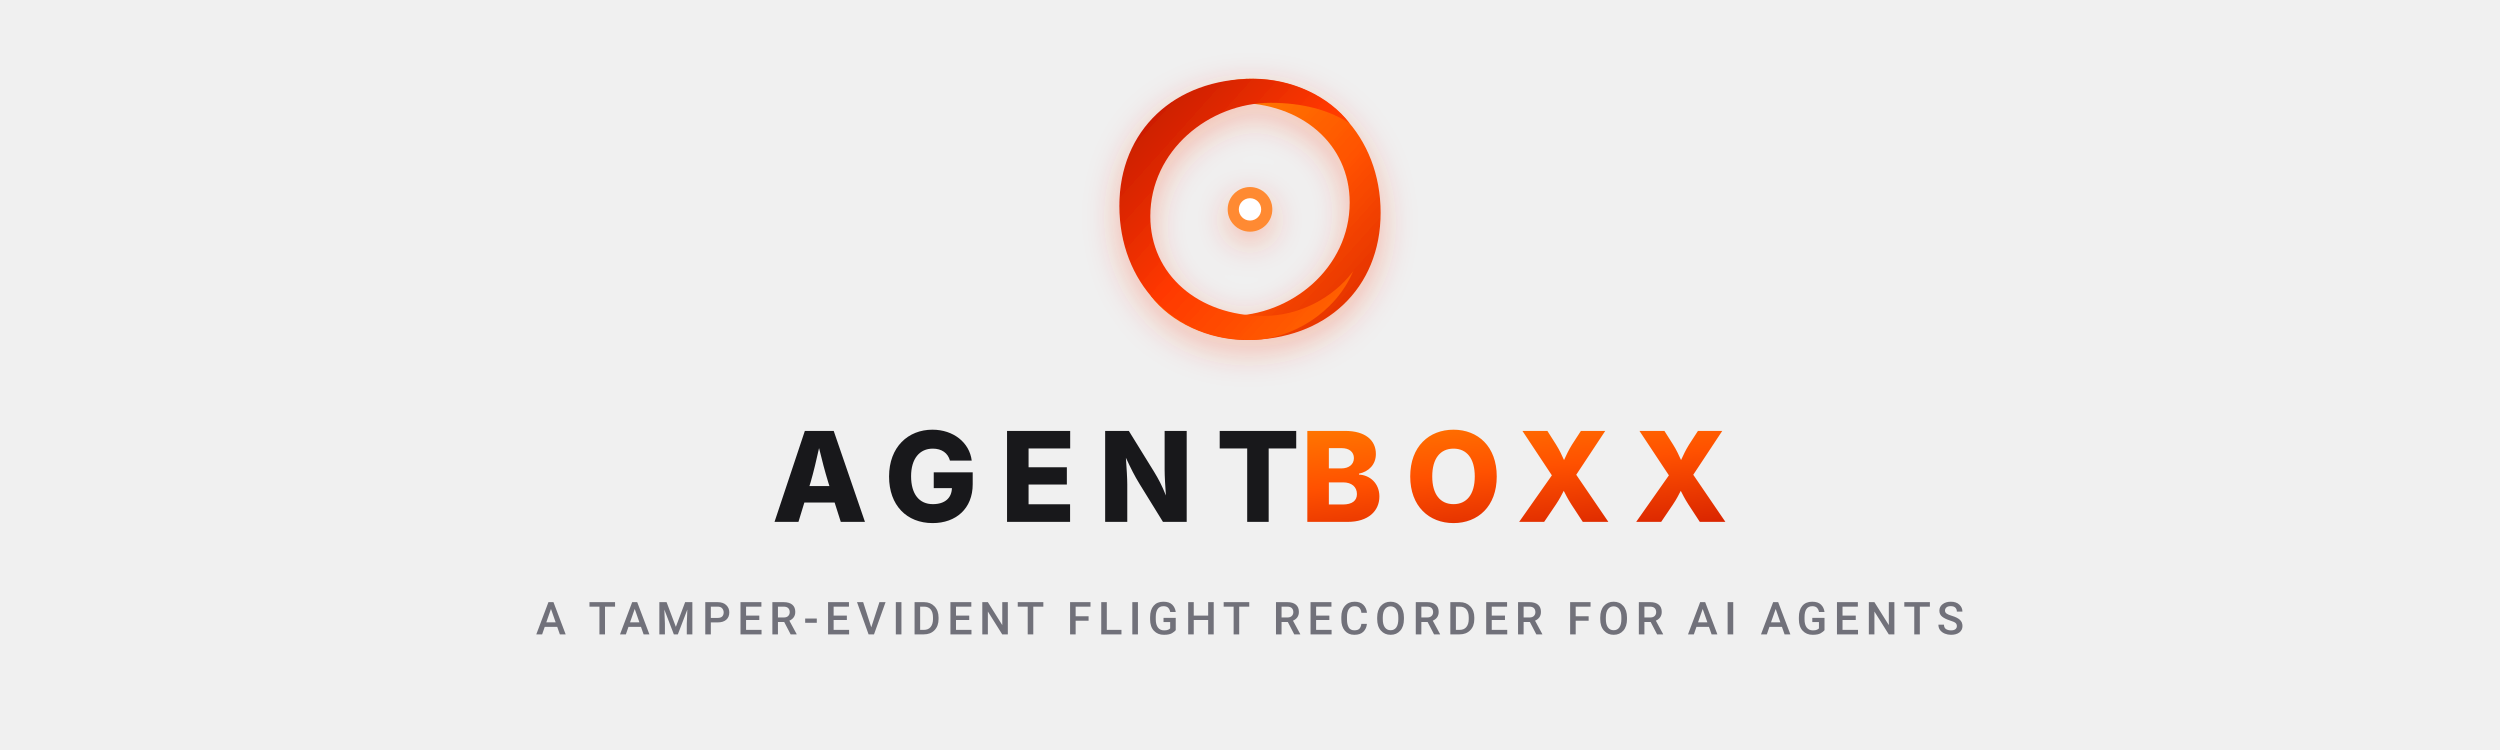
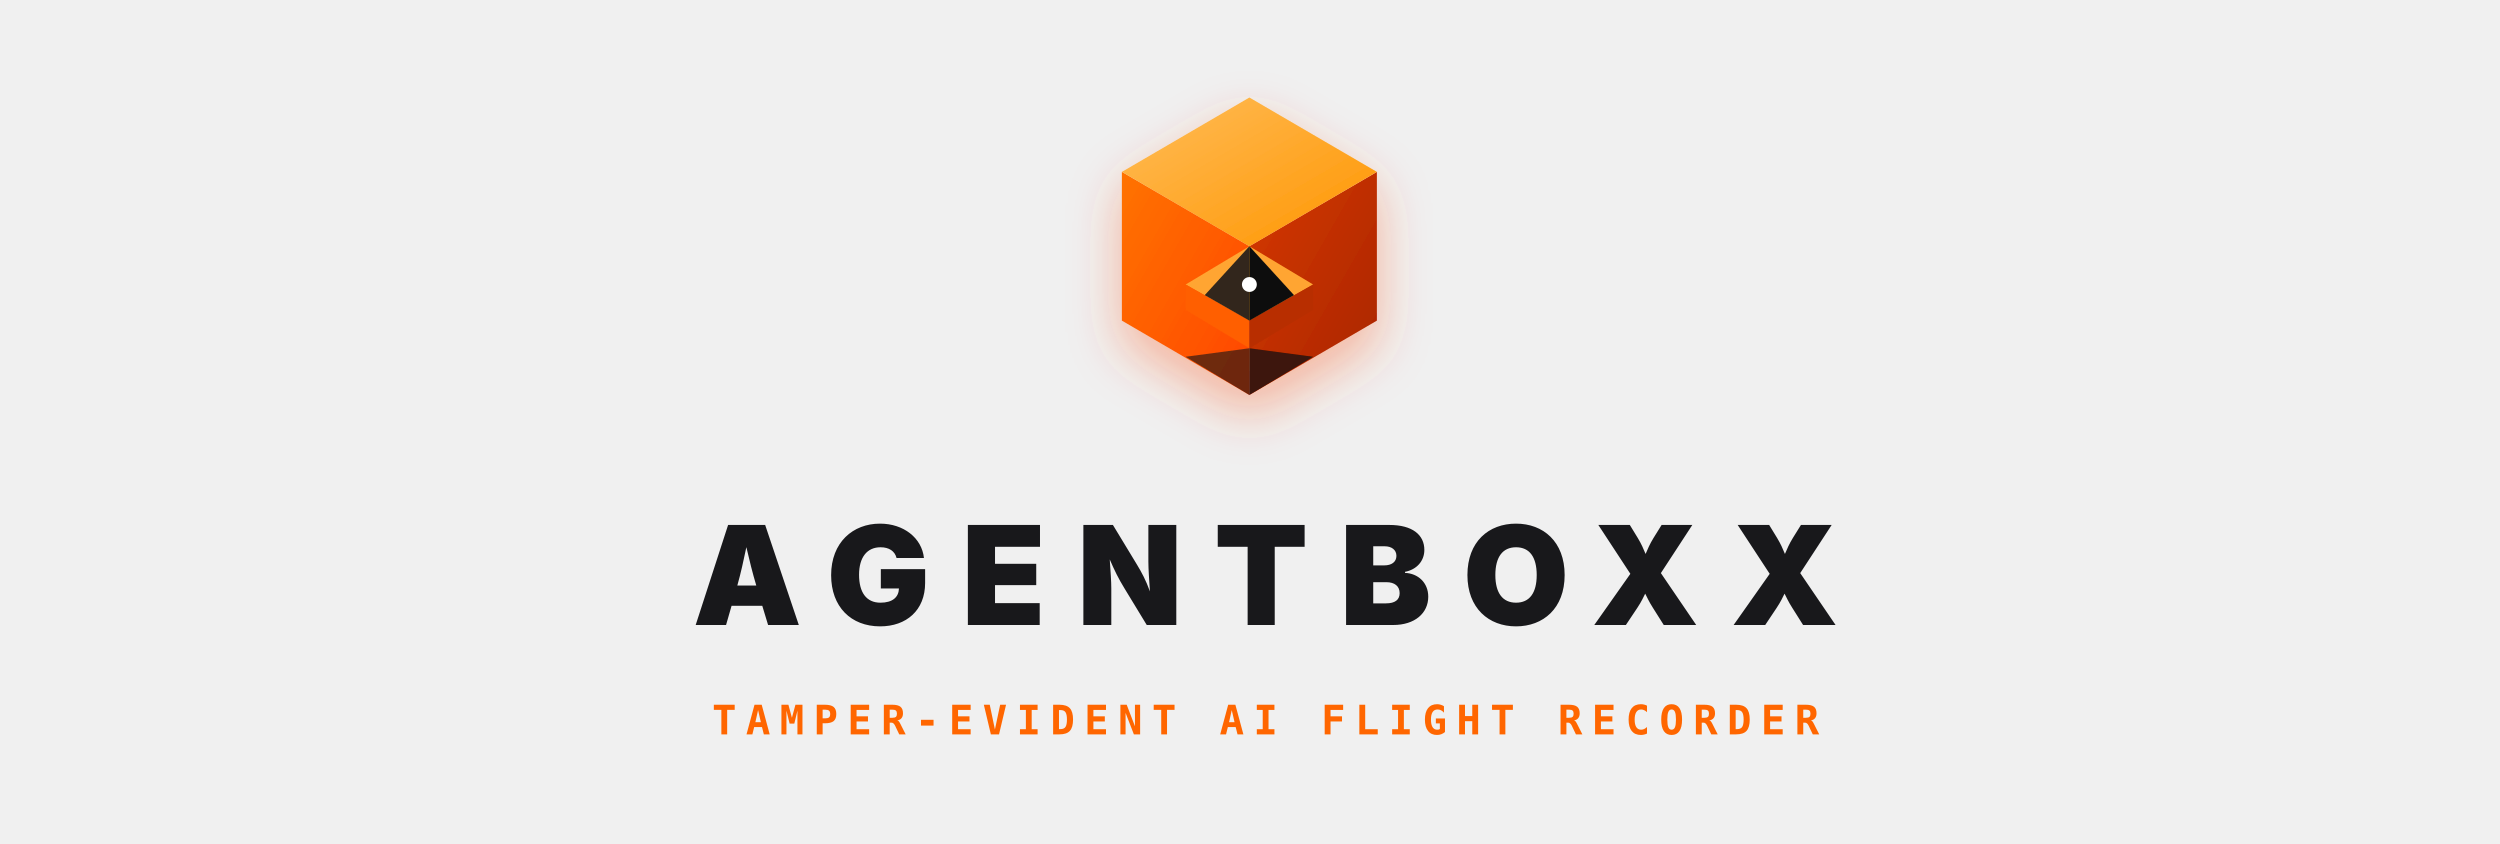
- <svg xmlns="http://www.w3.org/2000/svg" viewBox="0 0 800 240" width="100%" height="100%">
+ <svg xmlns="http://www.w3.org/2000/svg" viewBox="0 0 800 270" width="100%" height="100%">
  <defs>
-     <linearGradient id="bGrad1" x1="0%" y1="0%" x2="100%" y2="100%">
-       <stop offset="0%" stop-color="#FF9500" />
-       <stop offset="60%" stop-color="#FF5100" />
-       <stop offset="100%" stop-color="#D92400" />
+     <linearGradient id="bTop" x1="0%" y1="0%" x2="100%" y2="100%">
+       <stop offset="0%" stop-color="#FFBD59" />
+       <stop offset="100%" stop-color="#FF9500" />
    </linearGradient>
-     <linearGradient id="bGrad2" x1="100%" y1="100%" x2="0%" y2="0%">
-       <stop offset="0%" stop-color="#FF6A00" />
-       <stop offset="50%" stop-color="#FF3800" />
-       <stop offset="100%" stop-color="#B81400" />
+     <linearGradient id="bLeft" x1="0%" y1="0%" x2="100%" y2="100%">
+       <stop offset="0%" stop-color="#FF7300" />
+       <stop offset="100%" stop-color="#FF4500" />
    </linearGradient>
-     <filter id="bShadow" x="-20%" y="-20%" width="140%" height="140%">
-       <feDropShadow dx="0" dy="6" stdDeviation="10" flood-color="#FF3800" flood-opacity="0.32" />
+     <linearGradient id="bRight" x1="0%" y1="0%" x2="100%" y2="100%">
+       <stop offset="0%" stop-color="#D63800" />
+       <stop offset="100%" stop-color="#A82500" />
+     </linearGradient>
+     <filter id="bCubeShadow" x="-25%" y="-25%" width="150%" height="150%">
+       <feDropShadow dx="0" dy="10" stdDeviation="12" flood-color="#FF4500" flood-opacity="0.35" />
    </filter>
  </defs>
  <style>
-     .brand-main {
+     .brand-title {
      font-family: -apple-system, BlinkMacSystemFont, 'Segoe UI', 'Inter', Roboto, sans-serif;
-       font-weight: 800;
-       font-size: 40px;
-       letter-spacing: 7px;
+       font-weight: 900;
+       font-size: 44px;
+       letter-spacing: 10px;
      fill: #18181B;
    }
-     .brand-accent {
-       fill: url(#bGrad1);
-     }
-     .sub-brand {
-       font-family: -apple-system, BlinkMacSystemFont, 'Segoe UI', Roboto, sans-serif;
-       font-weight: 500;
-       font-size: 14.5px;
-       letter-spacing: 2px;
-       fill: #71717A;
+     .brand-sub {
+       font-family: 'SF Mono', 'Fira Code', 'Roboto Mono', Menlo, monospace;
+       font-weight: 600;
+       font-size: 13px;
+       letter-spacing: 3px;
+       fill: #FF6600;
    }

    @media (prefers-color-scheme: dark) {
-       .brand-main { fill: #FAFAFA; }
-       .sub-brand  { fill: #A1A1AA; }
+       .brand-title { fill: #FFFFFF; }
    }
  </style>
-   <g transform="translate(400, 15)" text-anchor="middle">
-     <g transform="translate(0, 52) scale(0.55)" filter="url(#bShadow)">
-       <path d="M 0,-76 C 45,-76 76,-42 76,2 C 76,46 44,76 -2,76 C -24,76 -46,66 -58,50 C -46,58 -30,62 -12,62 C 24,62 58,34 58,-4 C 58,-38 30,-62 -8,-62 C -28,-62 -48,-52 -60,-36 C -50,-60 -24,-76 0,-76 Z" fill="url(#bGrad1)" />
-       <path d="M 0,76 C -45,76 -76,42 -76,-2 C -76,-46 -44,-76 2,-76 C 24,-76 46,-66 58,-50 C 46,-58 30,-62 12,-62 C -24,-62 -58,-34 -58,4 C -58,38 -30,62 8,62 C 28,62 48,52 60,36 C 50,60 24,76 0,76 Z" fill="url(#bGrad2)" />
-       <circle cx="0" cy="0" r="13" fill="#FF8A33" />
-       <circle cx="0" cy="0" r="6.5" fill="#FFFFFF" />
+   <g transform="translate(400, 20)" text-anchor="middle">
+     <g transform="translate(10, 52) scale(0.68)" filter="url(#bCubeShadow)">
+       <polygon points="-75,-25 -15,10 -15,80 -75,45" fill="url(#bLeft)" />
+       <polygon points="-15,10 45,-25 45,45 -15,80" fill="url(#bRight)" />
+       <polygon points="-15,-60 45,-25 -15,10 -75,-25" fill="url(#bTop)" />
+       <polygon points="-45,28 -15,45 15,28 -15,10" fill="#FFA533" />
+       <polygon points="-45,28 -15,45 -15,58 -45,40" fill="#FF5E00" />
+       <polygon points="-15,45 15,28 15,40 -15,58" fill="#B82E00" />
+       <polygon points="-15,10 -15,45 -36,33" fill="#0D1117" opacity="0.85" />
+       <polygon points="-15,10 6,33 -15,45" fill="#05080C" opacity="0.95" />
+       <polygon points="-15,58 -15,80 -45,62" fill="#0D1117" opacity="0.6" />
+       <polygon points="-15,58 15,62 -15,80" fill="#05080C" opacity="0.7" />
+       <circle cx="-15" cy="28" r="3.5" fill="#FFFFFF" />
    </g>
-     <text x="0" y="152" class="brand-main">AGENT<tspan class="brand-accent">BOXX</tspan>
-     </text>
-     <text x="0" y="188" class="sub-brand">A TAMPER-EVIDENT FLIGHT RECORDER FOR AI AGENTS</text>
+     <text x="5" y="180" class="brand-title">AGENTBOXX</text>
+     <text x="5" y="215" class="brand-sub">TAMPER-EVIDENT AI FLIGHT RECORDER</text>
  </g>
</svg>
